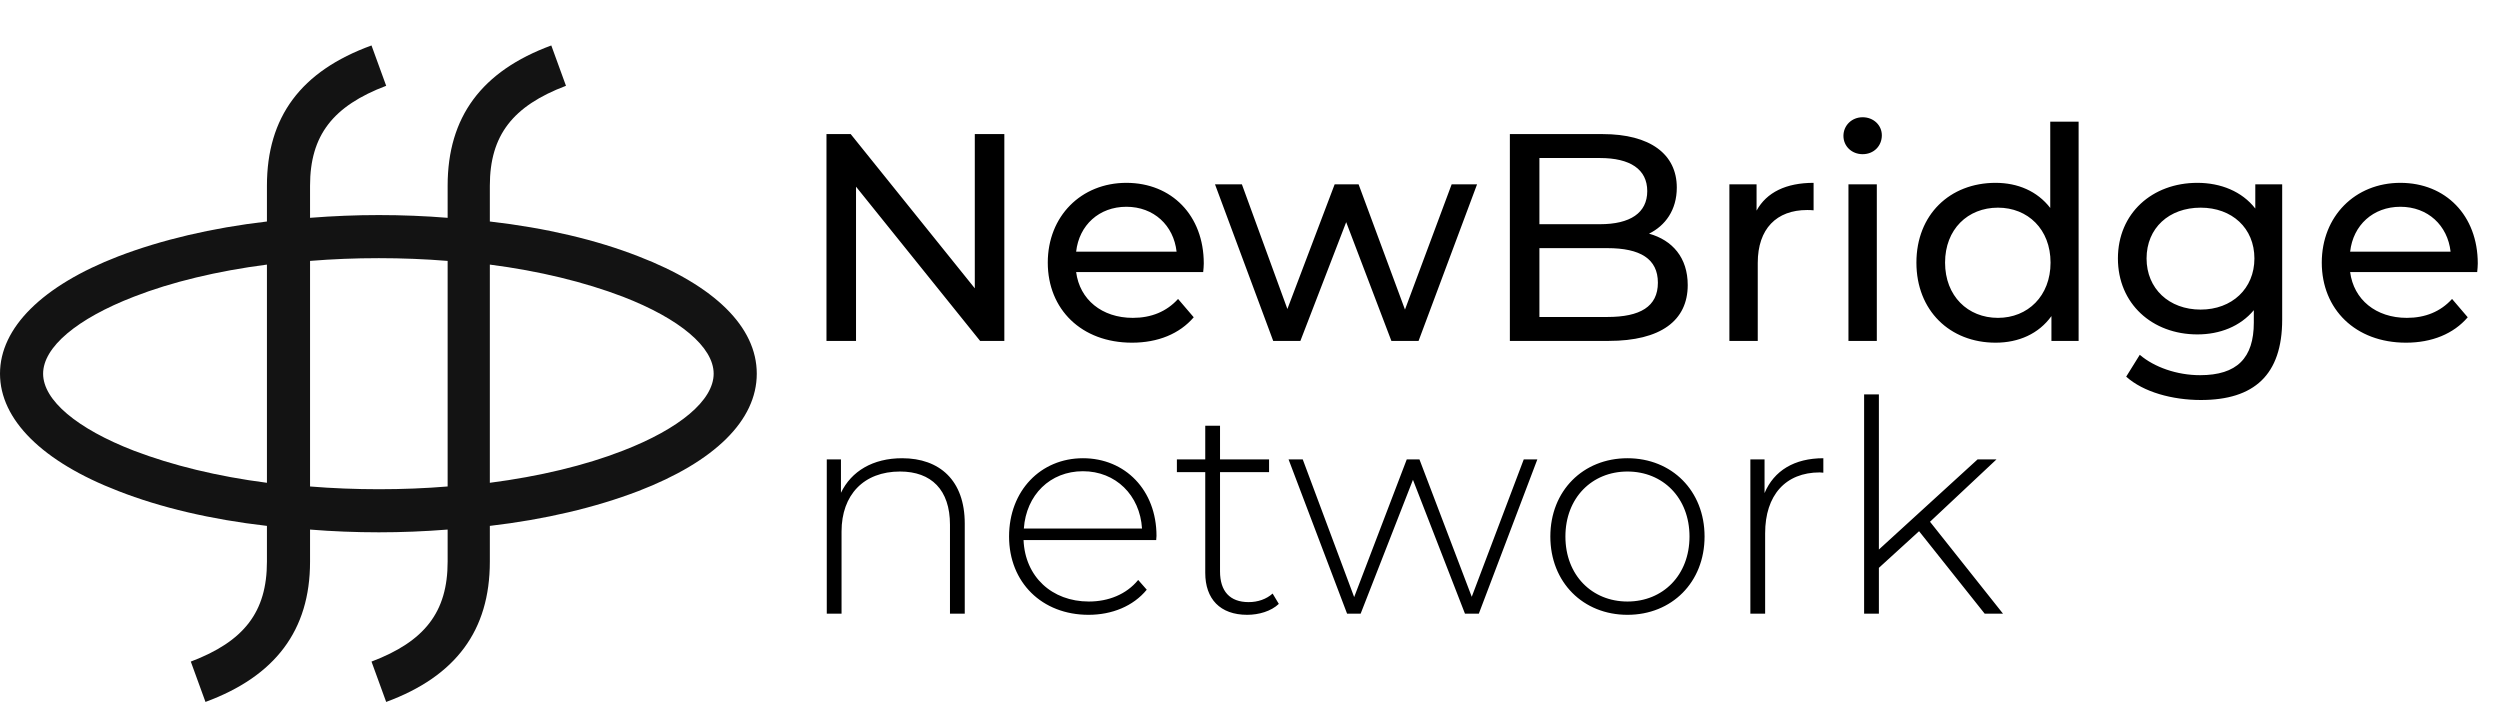
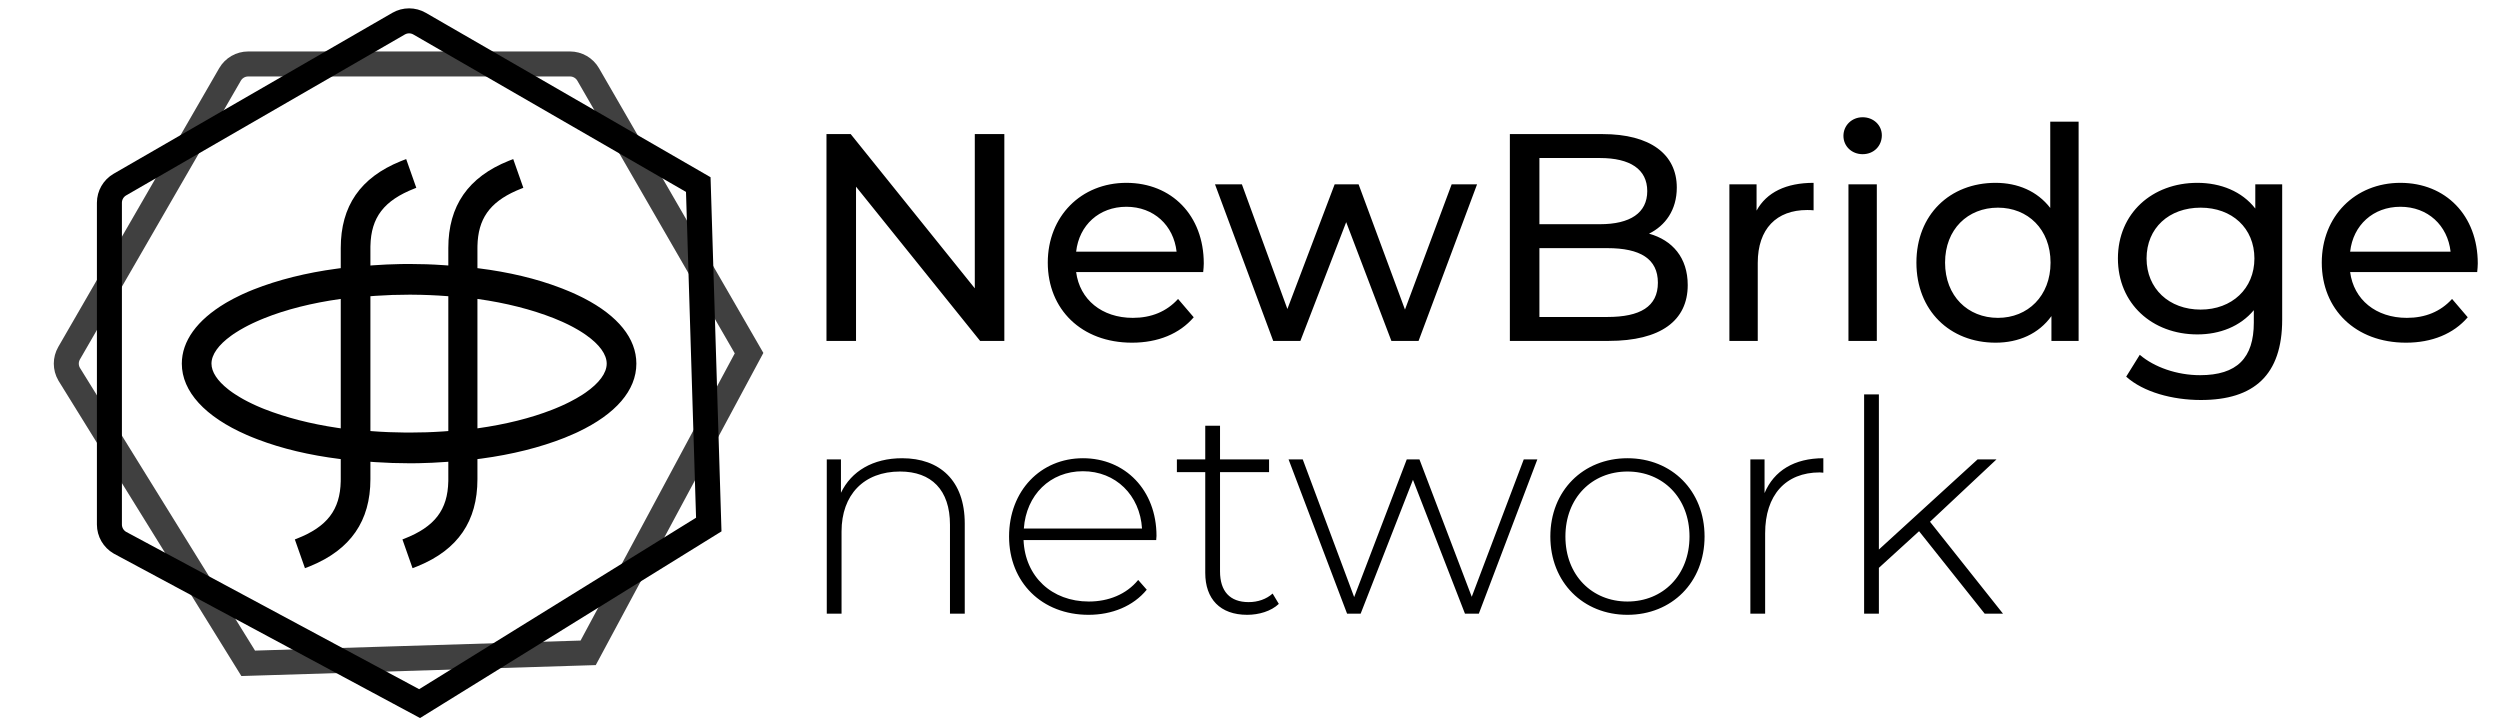
<svg xmlns="http://www.w3.org/2000/svg" width="110px" height="32px" viewBox="0 0 110 32" version="1.1">
  <g id="logo" stroke="none" stroke-width="1" fill="none" fill-rule="evenodd">
-     <path d="M28.091,11.279 C26.235,10.553 24.015,10.028 21.553,9.746 L21.553,8.172 C21.553,5.954 22.562,4.663 24.903,3.775 L24.257,2 C21.19,3.13 19.696,5.147 19.696,8.172 L19.696,9.584 C18.728,9.504 17.678,9.463 16.669,9.463 C15.66,9.463 14.651,9.504 13.642,9.584 L13.642,8.172 C13.642,5.954 14.651,4.663 16.992,3.775 L16.346,2 C13.238,3.13 11.745,5.147 11.745,8.172 L11.745,9.746 C9.323,10.028 7.104,10.553 5.207,11.279 C1.857,12.57 0,14.425 0,16.442 C0,18.46 1.857,20.315 5.207,21.606 C7.063,22.332 9.283,22.857 11.745,23.139 L11.745,24.713 C11.745,26.931 10.736,28.222 8.395,29.11 L9.041,30.885 C12.108,29.755 13.642,27.738 13.642,24.713 L13.642,23.301 C14.611,23.381 15.66,23.422 16.669,23.422 C17.678,23.422 18.687,23.381 19.696,23.301 L19.696,24.713 C19.696,26.931 18.687,28.222 16.346,29.11 L16.992,30.885 C20.059,29.755 21.553,27.738 21.553,24.713 L21.553,23.139 C23.975,22.857 26.194,22.332 28.091,21.606 C31.441,20.315 33.298,18.5 33.298,16.442 C33.298,14.385 31.441,12.57 28.091,11.279 Z M11.745,21.243 C9.566,20.961 7.588,20.477 5.893,19.831 C3.39,18.863 1.897,17.612 1.897,16.442 C1.897,15.273 3.39,14.022 5.893,13.054 C7.548,12.408 9.566,11.924 11.745,11.642 L11.745,21.243 Z M19.696,21.405 C18.728,21.485 17.719,21.526 16.669,21.526 C15.66,21.526 14.611,21.485 13.642,21.405 L13.642,11.48 C14.611,11.4 15.62,11.359 16.669,11.359 C17.678,11.359 18.728,11.4 19.696,11.48 L19.696,21.405 Z M27.405,19.831 C25.75,20.477 23.732,20.961 21.553,21.243 L21.553,11.642 C23.732,11.924 25.71,12.408 27.405,13.054 C29.908,14.022 31.401,15.273 31.401,16.442 C31.401,17.612 29.908,18.863 27.405,19.831 Z" id="Shape" fill="#131313" fill-rule="nonzero" />
    <path d="M37.665,15 L37.665,8.214 L43.125,15 L44.191,15 L44.191,5.9 L42.891,5.9 L42.891,12.686 L37.431,5.9 L36.365,5.9 L36.365,15 L37.665,15 Z M49.807,15.078 C50.951,15.078 51.9,14.688 52.524,13.96 L51.835,13.154 C51.328,13.713 50.652,13.986 49.846,13.986 C48.481,13.986 47.506,13.18 47.35,11.971 L52.94,11.971 C52.953,11.854 52.966,11.698 52.966,11.594 C52.966,9.475 51.549,8.045 49.56,8.045 C47.571,8.045 46.102,9.514 46.102,11.555 C46.102,13.609 47.584,15.078 49.807,15.078 Z M51.77,11.074 L47.35,11.074 C47.48,9.904 48.364,9.098 49.56,9.098 C50.769,9.098 51.64,9.917 51.77,11.074 Z M57.217,15 L59.232,9.774 L61.221,15 L62.417,15 L64.991,8.11 L63.873,8.11 L61.819,13.622 L59.778,8.11 L58.725,8.11 L56.645,13.596 L54.643,8.11 L53.46,8.11 L56.021,15 L57.217,15 Z M70.776,15 C73.077,15 74.26,14.103 74.26,12.543 C74.26,11.334 73.584,10.567 72.557,10.281 C73.272,9.93 73.779,9.241 73.779,8.253 C73.779,6.784 72.609,5.9 70.516,5.9 L66.434,5.9 L66.434,15 L70.776,15 Z M70.399,9.865 L67.734,9.865 L67.734,6.953 L70.399,6.953 C71.725,6.953 72.479,7.447 72.479,8.409 C72.479,9.371 71.725,9.865 70.399,9.865 Z M70.724,13.947 L67.734,13.947 L67.734,10.918 L70.724,10.918 C72.167,10.918 72.947,11.386 72.947,12.439 C72.947,13.492 72.167,13.947 70.724,13.947 Z M77.341,15 L77.341,11.568 C77.341,10.06 78.173,9.241 79.512,9.241 C79.603,9.241 79.694,9.241 79.798,9.254 L79.798,8.045 C78.589,8.045 77.731,8.461 77.289,9.267 L77.289,8.11 L76.093,8.11 L76.093,15 L77.341,15 Z M81.956,6.784 C82.45,6.784 82.801,6.42 82.801,5.952 C82.801,5.51 82.437,5.159 81.956,5.159 C81.475,5.159 81.111,5.523 81.111,5.978 C81.111,6.433 81.475,6.784 81.956,6.784 Z M82.58,15 L82.58,8.11 L81.332,8.11 L81.332,15 L82.58,15 Z M87.806,15.078 C88.82,15.078 89.704,14.688 90.263,13.908 L90.263,15 L91.459,15 L91.459,5.354 L90.211,5.354 L90.211,9.15 C89.639,8.409 88.781,8.045 87.806,8.045 C85.791,8.045 84.322,9.449 84.322,11.555 C84.322,13.661 85.791,15.078 87.806,15.078 Z M87.91,13.986 C86.584,13.986 85.583,13.024 85.583,11.555 C85.583,10.086 86.584,9.137 87.91,9.137 C89.223,9.137 90.224,10.086 90.224,11.555 C90.224,13.024 89.223,13.986 87.91,13.986 Z M96.841,17.6 C99.181,17.6 100.416,16.495 100.416,14.064 L100.416,8.11 L99.233,8.11 L99.233,9.176 C98.648,8.422 97.712,8.045 96.685,8.045 C94.696,8.045 93.188,9.384 93.188,11.373 C93.188,13.362 94.696,14.714 96.685,14.714 C97.673,14.714 98.57,14.363 99.168,13.648 L99.168,14.194 C99.168,15.754 98.427,16.508 96.802,16.508 C95.788,16.508 94.787,16.157 94.15,15.611 L93.552,16.573 C94.306,17.249 95.58,17.6 96.841,17.6 Z M96.828,13.622 C95.437,13.622 94.449,12.699 94.449,11.373 C94.449,10.034 95.437,9.137 96.828,9.137 C98.206,9.137 99.194,10.034 99.194,11.373 C99.194,12.699 98.206,13.622 96.828,13.622 Z M105.863,15.078 C107.007,15.078 107.956,14.688 108.58,13.96 L107.891,13.154 C107.384,13.713 106.708,13.986 105.902,13.986 C104.537,13.986 103.562,13.18 103.406,11.971 L108.996,11.971 C109.009,11.854 109.022,11.698 109.022,11.594 C109.022,9.475 107.605,8.045 105.616,8.045 C103.627,8.045 102.158,9.514 102.158,11.555 C102.158,13.609 103.64,15.078 105.863,15.078 Z M107.826,11.074 L103.406,11.074 C103.536,9.904 104.42,9.098 105.616,9.098 C106.825,9.098 107.696,9.917 107.826,11.074 Z" id="NewBridge" fill="#000000" fill-rule="nonzero" />
    <path d="M37.028,27 L37.028,23.386 C37.028,21.774 38.003,20.747 39.602,20.747 C40.98,20.747 41.799,21.553 41.799,23.087 L41.799,27 L42.449,27 L42.449,23.035 C42.449,21.137 41.344,20.162 39.693,20.162 C38.406,20.162 37.457,20.734 37.002,21.683 L37.002,20.214 L36.378,20.214 L36.378,27 L37.028,27 Z M47.896,27.052 C48.923,27.052 49.859,26.675 50.457,25.947 L50.08,25.518 C49.56,26.155 48.767,26.467 47.909,26.467 C46.284,26.467 45.101,25.375 45.036,23.763 L50.873,23.763 C50.873,23.698 50.886,23.633 50.886,23.581 C50.886,21.566 49.508,20.162 47.649,20.162 C45.79,20.162 44.399,21.592 44.399,23.607 C44.399,25.622 45.842,27.052 47.896,27.052 Z M50.249,23.256 L45.049,23.256 C45.153,21.774 46.206,20.734 47.649,20.734 C49.092,20.734 50.158,21.787 50.249,23.256 Z M54.877,27.052 C55.384,27.052 55.93,26.896 56.268,26.571 L55.995,26.116 C55.722,26.363 55.345,26.493 54.942,26.493 C54.11,26.493 53.681,26.012 53.681,25.141 L53.681,20.773 L55.839,20.773 L55.839,20.214 L53.681,20.214 L53.681,18.732 L53.031,18.732 L53.031,20.214 L51.783,20.214 L51.783,20.773 L53.031,20.773 L53.031,25.206 C53.031,26.35 53.681,27.052 54.877,27.052 Z M59.869,27 L62.17,21.111 L64.458,27 L65.069,27 L67.643,20.214 L67.045,20.214 L64.757,26.259 L62.456,20.214 L61.897,20.214 L59.583,26.272 L57.321,20.214 L56.697,20.214 L59.271,27 L59.869,27 Z M71.608,27.052 C73.558,27.052 75.001,25.622 75.001,23.607 C75.001,21.592 73.558,20.162 71.608,20.162 C69.658,20.162 68.215,21.592 68.215,23.607 C68.215,25.622 69.658,27.052 71.608,27.052 Z M71.608,26.467 C70.048,26.467 68.878,25.31 68.878,23.607 C68.878,21.904 70.048,20.747 71.608,20.747 C73.168,20.747 74.338,21.904 74.338,23.607 C74.338,25.31 73.168,26.467 71.608,26.467 Z M77.666,27 L77.666,23.464 C77.666,21.787 78.563,20.786 80.071,20.786 L80.227,20.799 L80.227,20.799 L80.227,20.162 C78.953,20.162 78.056,20.708 77.64,21.696 L77.64,20.214 L77.016,20.214 L77.016,27 L77.666,27 Z M82.671,27 L82.671,24.985 L84.439,23.373 L87.325,27 L88.131,27 L84.92,22.957 L87.845,20.214 L87.013,20.214 L82.671,24.179 L82.671,17.354 L82.021,17.354 L82.021,27 L82.671,27 Z" id="network" fill="#000000" fill-rule="nonzero" />
+     <path d="M17.538,1.041 C17.824,0.876 18.176,0.876 18.462,1.041 L18.462,1.041 L30.724,8.121 L31.186,23.08 L18.462,30.959 L5.276,23.879 C4.99,23.714 4.814,23.409 4.814,23.08 L4.814,23.08 L4.814,8.92 C4.814,8.591 4.99,8.286 5.276,8.121 L5.276,8.121 Z" id="Polygon-Copy-2" stroke="#000000" stroke-width="1.1" />
+     <path d="M17.538,1.041 C17.824,0.876 18.176,0.876 18.462,1.041 L18.462,1.041 L30.724,8.121 L31.186,23.08 L18.462,30.959 L5.276,23.879 C4.99,23.714 4.814,23.409 4.814,23.08 L4.814,23.08 L4.814,8.92 C4.814,8.591 4.99,8.286 5.276,8.121 L5.276,8.121 Z" id="Polygon-Copy-3" stroke="#000000" stroke-width="1.1" opacity="0.75" transform="translate(18, 16) rotate(30) translate(-18, -16) " />
+     <path d="M22.444,7.053 L22.582,7 L23.027,8.264 L22.945,8.296 C22.897,8.315 22.851,8.334 22.806,8.353 L22.716,8.391 C21.541,8.91 21.033,9.638 21.008,10.823 L21.008,10.868 L21.007,10.914 L21.007,11.799 L21.051,11.804 C22.386,11.971 23.607,12.262 24.652,12.663 L24.75,12.7 L24.843,12.738 C24.884,12.754 24.924,12.77 24.964,12.787 L25.083,12.836 C25.162,12.87 25.239,12.904 25.314,12.938 L25.426,12.991 C25.482,13.017 25.536,13.043 25.59,13.07 L25.697,13.124 C27.189,13.895 28,14.889 28,16 C28,17.176 27.091,18.221 25.426,19.009 L25.314,19.061 C25.163,19.13 25.006,19.197 24.843,19.262 C23.768,19.687 22.527,19.998 21.183,20.178 L21.057,20.194 L21.007,20.2 L21.007,21.086 C21.007,22.929 20.148,24.185 18.397,24.904 L18.343,24.926 L18.289,24.947 L18.152,25 L17.707,23.735 L17.789,23.703 C19.128,23.179 19.7,22.436 19.725,21.176 L19.726,21.131 L19.726,21.086 L19.726,20.317 L19.62,20.325 C19.218,20.355 18.816,20.373 18.414,20.381 L18.213,20.383 L18.012,20.384 C17.513,20.384 17.003,20.367 16.521,20.334 L16.361,20.323 L16.298,20.317 L16.298,21.086 C16.298,22.922 15.424,24.181 13.663,24.904 L13.61,24.926 L13.555,24.947 L13.418,25 L12.973,23.735 L13.055,23.703 C14.394,23.179 14.966,22.436 14.992,21.176 L14.992,21.131 L14.993,21.086 L14.993,20.201 L14.949,20.195 C13.614,20.029 12.393,19.737 11.348,19.337 L11.25,19.299 L11.096,19.238 L10.977,19.189 L10.86,19.139 C9.026,18.341 8,17.226 8,16 C8,15.006 8.674,14.085 9.906,13.347 L10.003,13.29 C10.184,13.186 10.375,13.086 10.578,12.99 L10.689,12.937 C10.839,12.869 10.995,12.802 11.157,12.738 C12.232,12.313 13.473,12.002 14.817,11.822 L14.943,11.805 L14.993,11.799 L14.993,10.914 C14.993,9.066 15.856,7.813 17.626,7.095 L17.68,7.074 L17.735,7.052 L17.872,7 L18.317,8.264 L18.235,8.296 C16.896,8.821 16.324,9.564 16.299,10.823 L16.298,10.868 L16.298,10.914 L16.298,11.683 L16.404,11.674 C16.806,11.645 17.208,11.626 17.61,11.619 L17.811,11.616 L18.012,11.615 C18.512,11.615 19.021,11.632 19.503,11.666 L19.663,11.677 L19.726,11.682 L19.726,10.914 C19.726,9.052 20.603,7.79 22.39,7.074 L22.444,7.053 Z M18.012,12.966 C17.503,12.966 17.01,12.983 16.533,13.016 L16.374,13.028 L16.298,13.034 L16.298,18.966 L16.349,18.97 C16.834,19.008 17.356,19.029 17.872,19.033 L18.012,19.033 C18.521,19.033 19.014,19.017 19.491,18.984 L19.65,18.972 L19.726,18.966 L19.726,13.034 L19.675,13.03 C19.19,12.992 18.668,12.97 18.152,12.967 L18.012,12.966 Z M14.993,18.847 L14.993,13.153 L14.977,13.155 C13.725,13.33 12.573,13.621 11.627,14.002 L11.574,14.024 L11.469,14.067 C11.4,14.096 11.332,14.126 11.265,14.156 L11.167,14.201 C11.151,14.208 11.135,14.216 11.119,14.223 L11.024,14.269 C10.992,14.285 10.961,14.3 10.931,14.315 L10.841,14.362 L10.753,14.409 C10.608,14.488 10.473,14.568 10.349,14.649 L10.275,14.698 C10.263,14.706 10.251,14.715 10.239,14.723 L10.17,14.772 C9.611,15.176 9.305,15.603 9.305,16 C9.305,16.364 9.563,16.754 10.038,17.128 L10.102,17.178 C10.124,17.194 10.147,17.211 10.17,17.227 L10.239,17.277 C10.251,17.285 10.263,17.293 10.275,17.301 L10.349,17.35 C10.411,17.391 10.476,17.431 10.543,17.471 L10.625,17.519 C10.653,17.535 10.681,17.551 10.709,17.567 L10.796,17.614 L10.885,17.661 C10.915,17.676 10.946,17.692 10.977,17.707 L11.071,17.753 C11.086,17.761 11.102,17.768 11.118,17.776 L11.216,17.821 C11.232,17.829 11.248,17.836 11.265,17.844 L11.366,17.888 L11.469,17.932 C11.486,17.939 11.503,17.947 11.521,17.954 L11.627,17.997 C12.576,18.37 13.665,18.651 14.848,18.826 L14.993,18.847 Z M21.032,13.156 L21.007,13.153 L21.007,18.847 L21.023,18.845 C22.237,18.675 23.357,18.396 24.286,18.032 L24.426,17.976 L24.531,17.932 L24.634,17.888 C24.651,17.881 24.668,17.874 24.685,17.866 L24.784,17.821 L24.881,17.776 C24.913,17.761 24.945,17.746 24.976,17.73 L25.069,17.684 C25.267,17.584 25.449,17.48 25.614,17.375 L25.688,17.326 L25.761,17.277 C26.364,16.858 26.695,16.413 26.695,16 C26.695,15.595 26.377,15.159 25.796,14.748 L25.725,14.698 C25.701,14.682 25.676,14.666 25.651,14.649 L25.576,14.601 C25.55,14.584 25.524,14.568 25.497,14.552 L25.416,14.504 C25.362,14.472 25.305,14.441 25.248,14.409 L25.16,14.362 C25.145,14.354 25.13,14.346 25.115,14.339 L25.023,14.292 C25.008,14.285 24.992,14.277 24.977,14.269 L24.882,14.224 C24.866,14.216 24.85,14.208 24.833,14.201 L24.735,14.156 C24.619,14.104 24.498,14.053 24.373,14.003 C23.392,13.617 22.261,13.329 21.032,13.156 Z" id="newton" fill="#000000" fill-rule="nonzero" />
  </g>
</svg>
